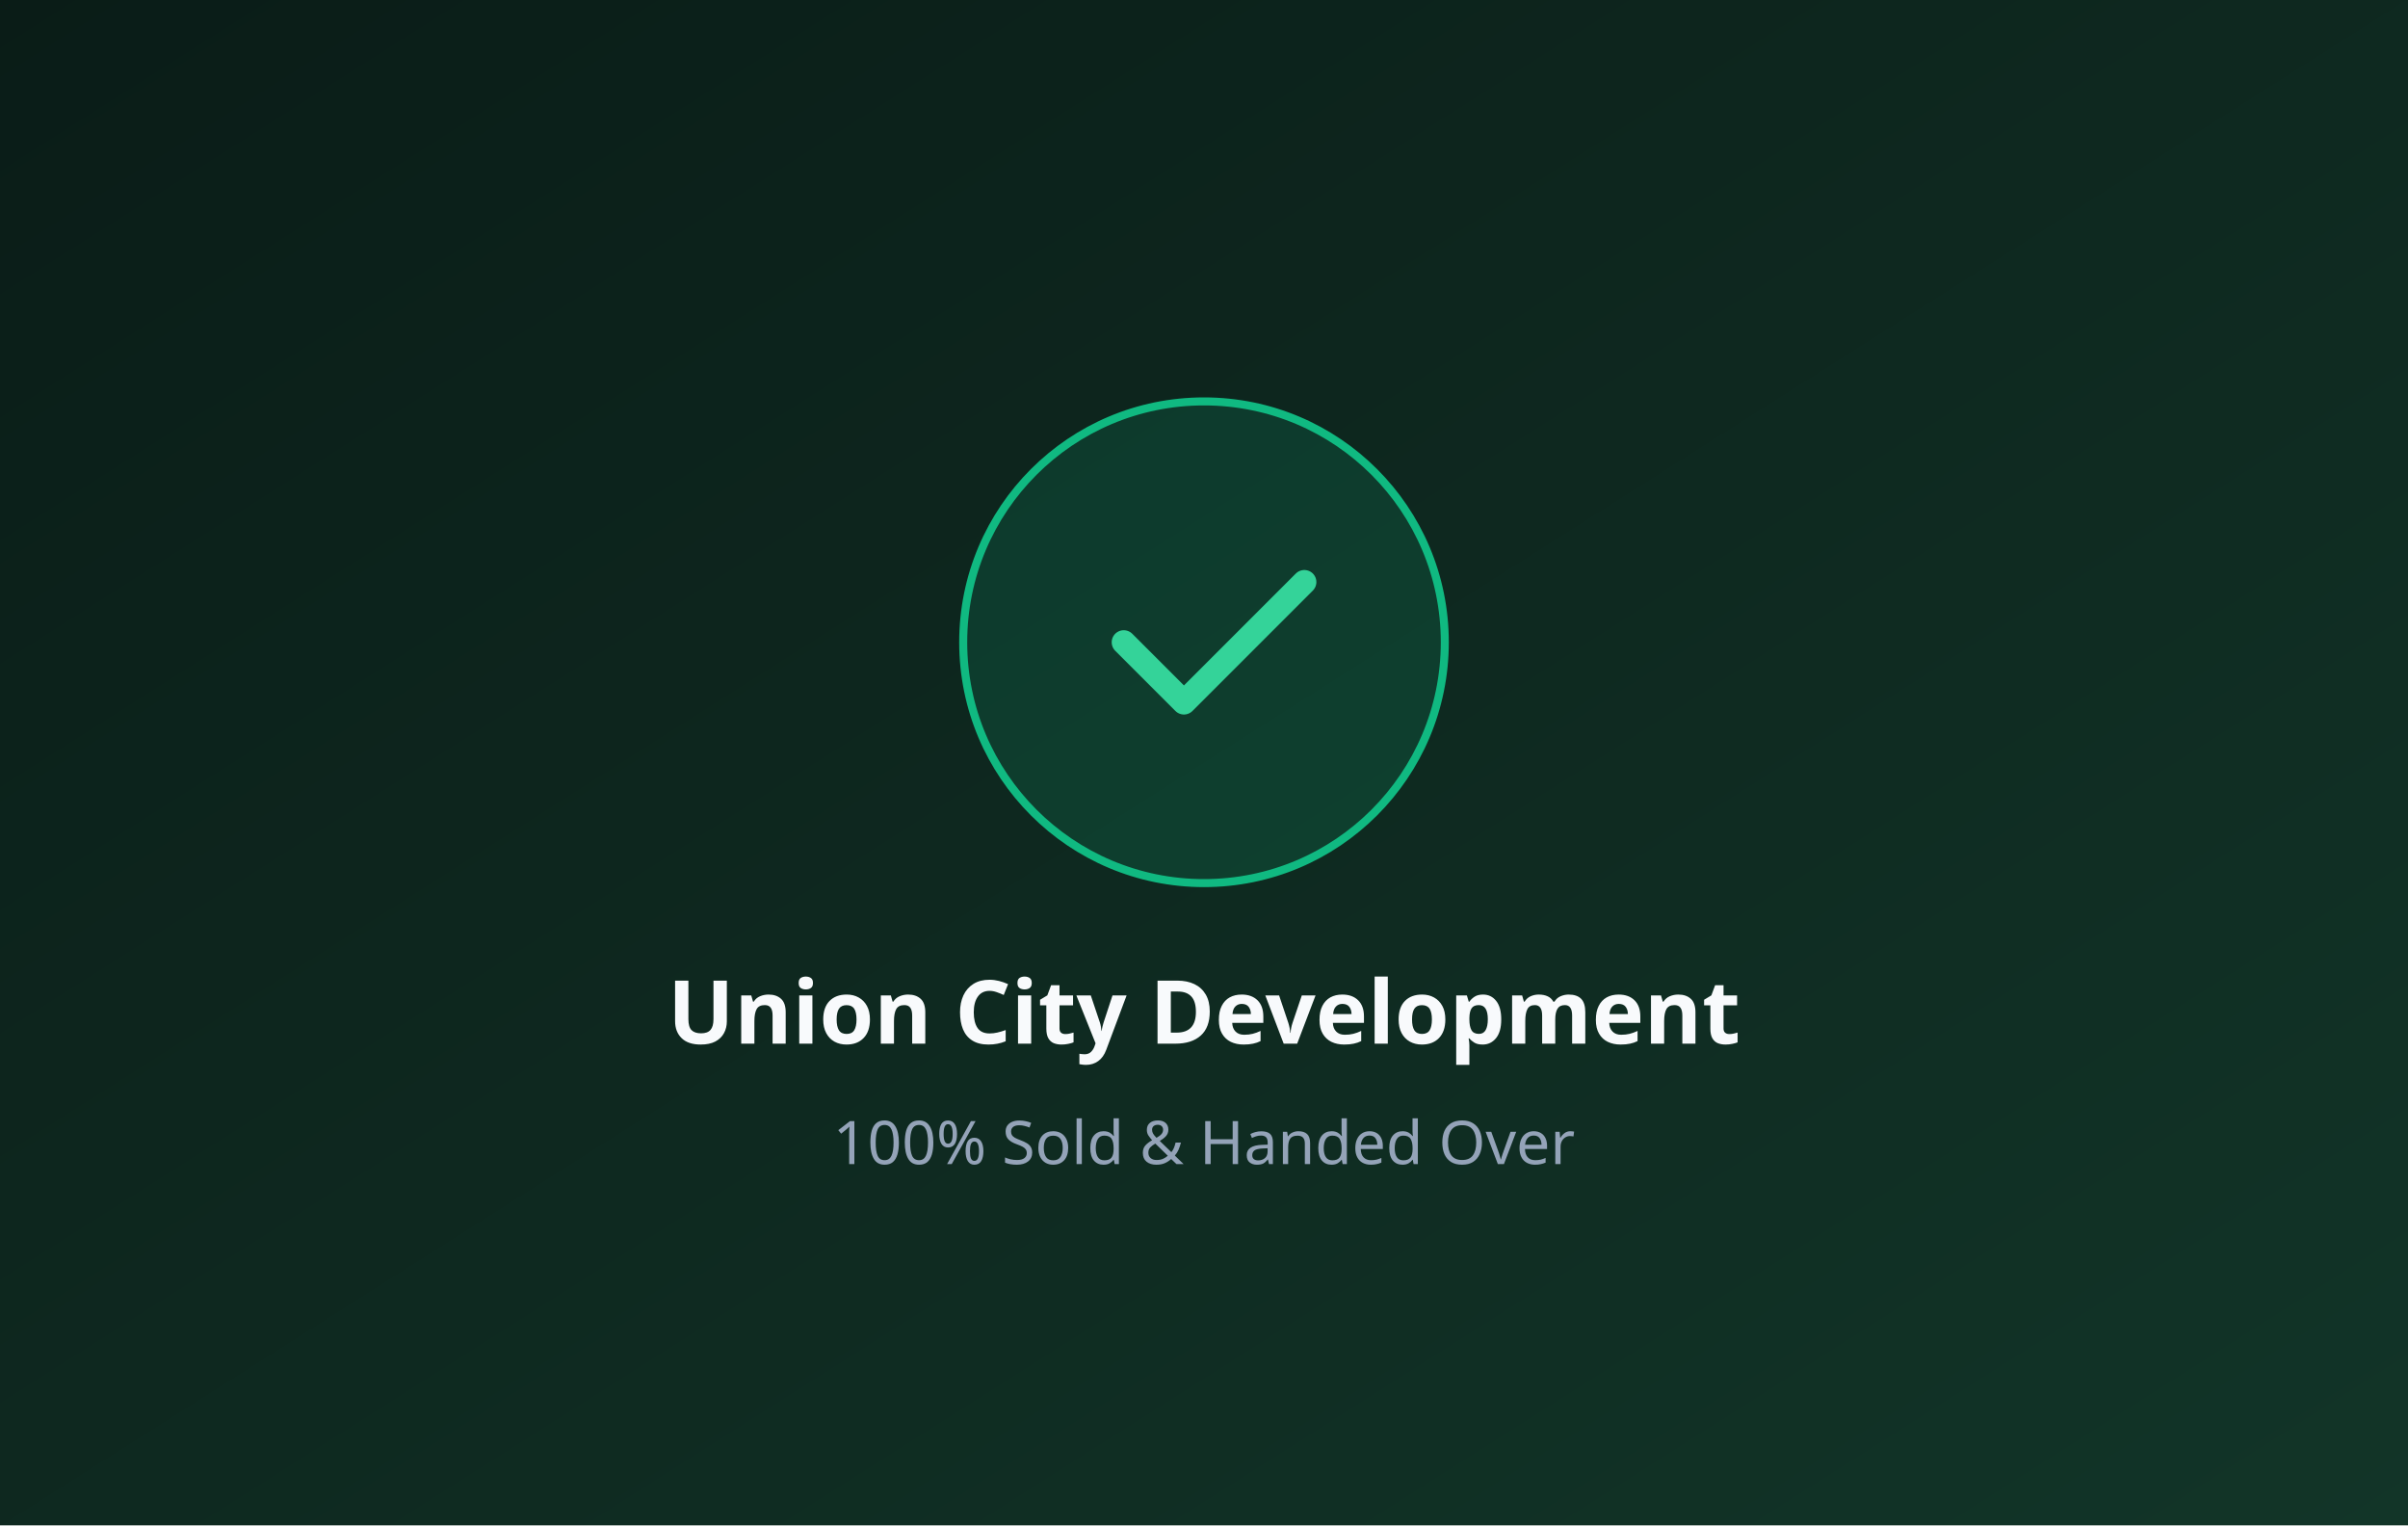
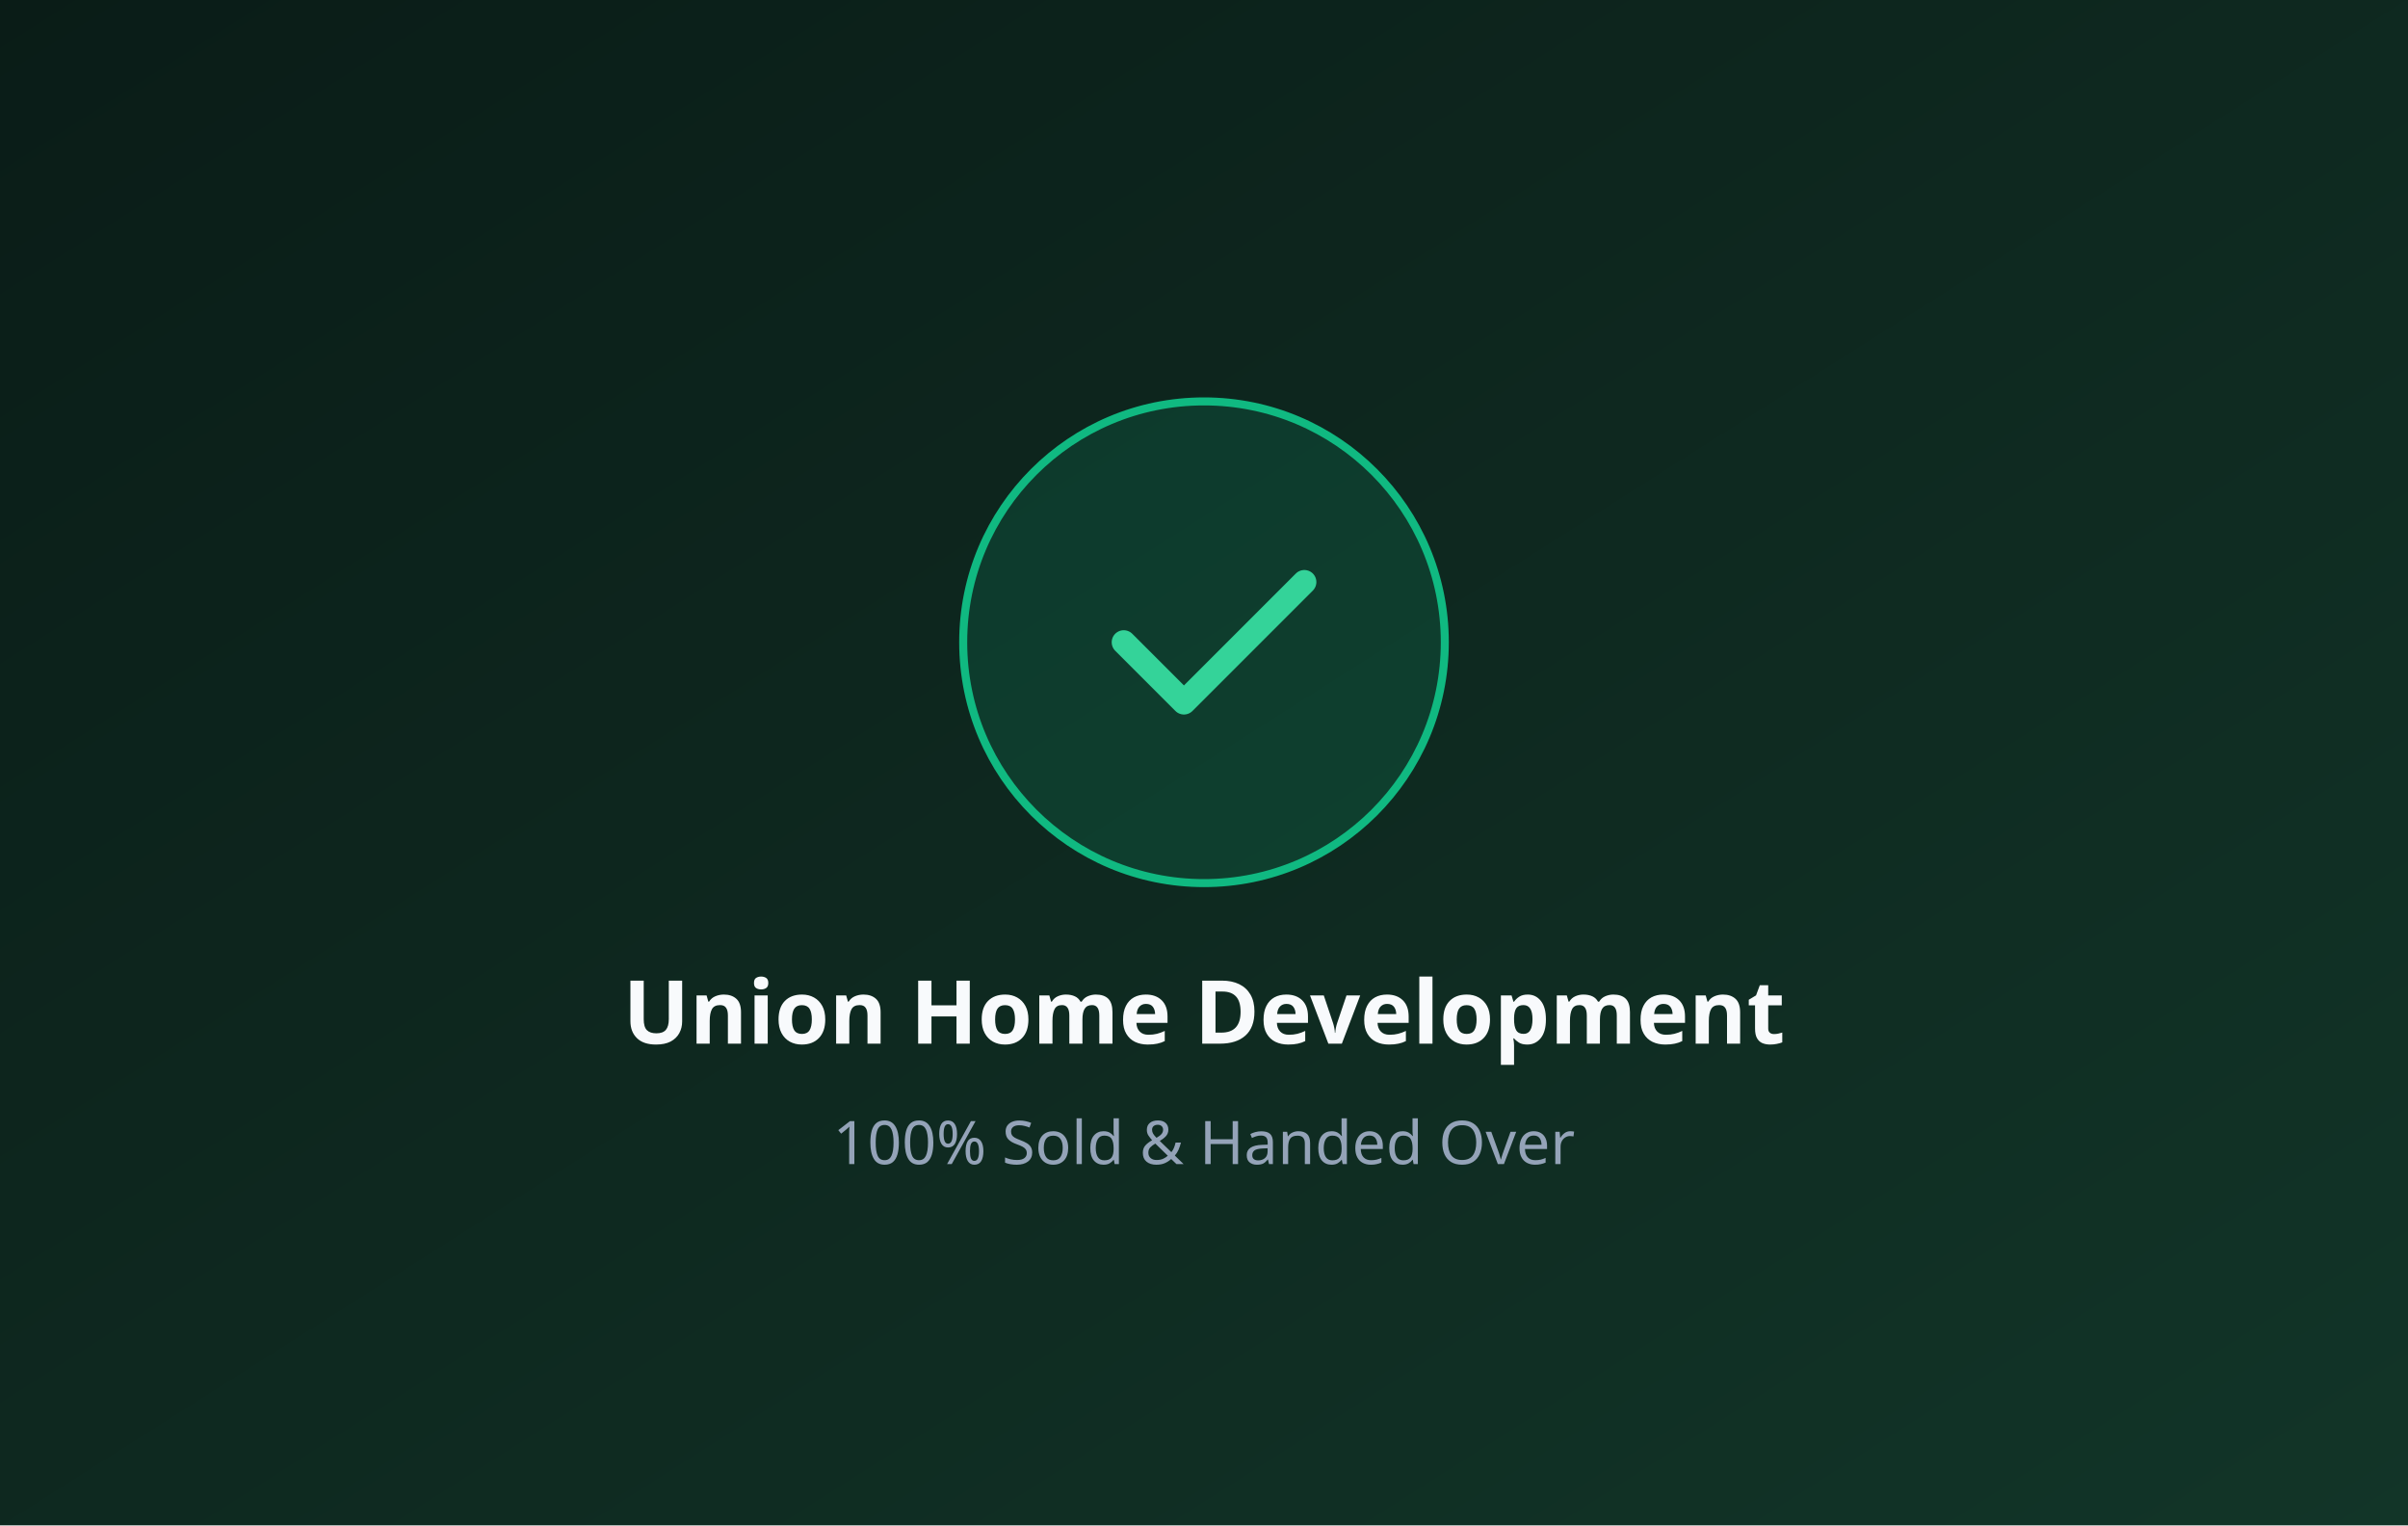
<svg xmlns="http://www.w3.org/2000/svg" viewBox="0 0 600 380" fill="none">
  <defs>
    <linearGradient id="soldBg" x1="0%" y1="0%" x2="100%" y2="100%">
      <stop offset="0%" stop-color="#0a1c17" />
      <stop offset="100%" stop-color="#123528" />
    </linearGradient>
  </defs>
  <rect width="600" height="380" fill="url(#soldBg)" />
  <circle cx="300" cy="160" r="60" fill="rgba(16, 185, 129, 0.15)" stroke="#10b981" stroke-width="2" />
  <path d="M280 160 L295 175 L325 145" stroke="#34d399" stroke-width="6" stroke-linecap="round" stroke-linejoin="round" fill="none" />
-   <text x="300" y="260" fill="#f8fafc" font-family="Plus Jakarta Sans, sans-serif" font-size="22" font-weight="700" text-anchor="middle">Union City Development</text>
+   <text x="300" y="260" fill="#f8fafc" font-family="Plus Jakarta Sans, sans-serif" font-size="22" font-weight="700" text-anchor="middle">Union Home Development</text>
  <text x="300" y="290" fill="#94a3b8" font-family="Plus Jakarta Sans, sans-serif" font-size="15" text-anchor="middle">100% Sold &amp; Handed Over</text>
</svg>
